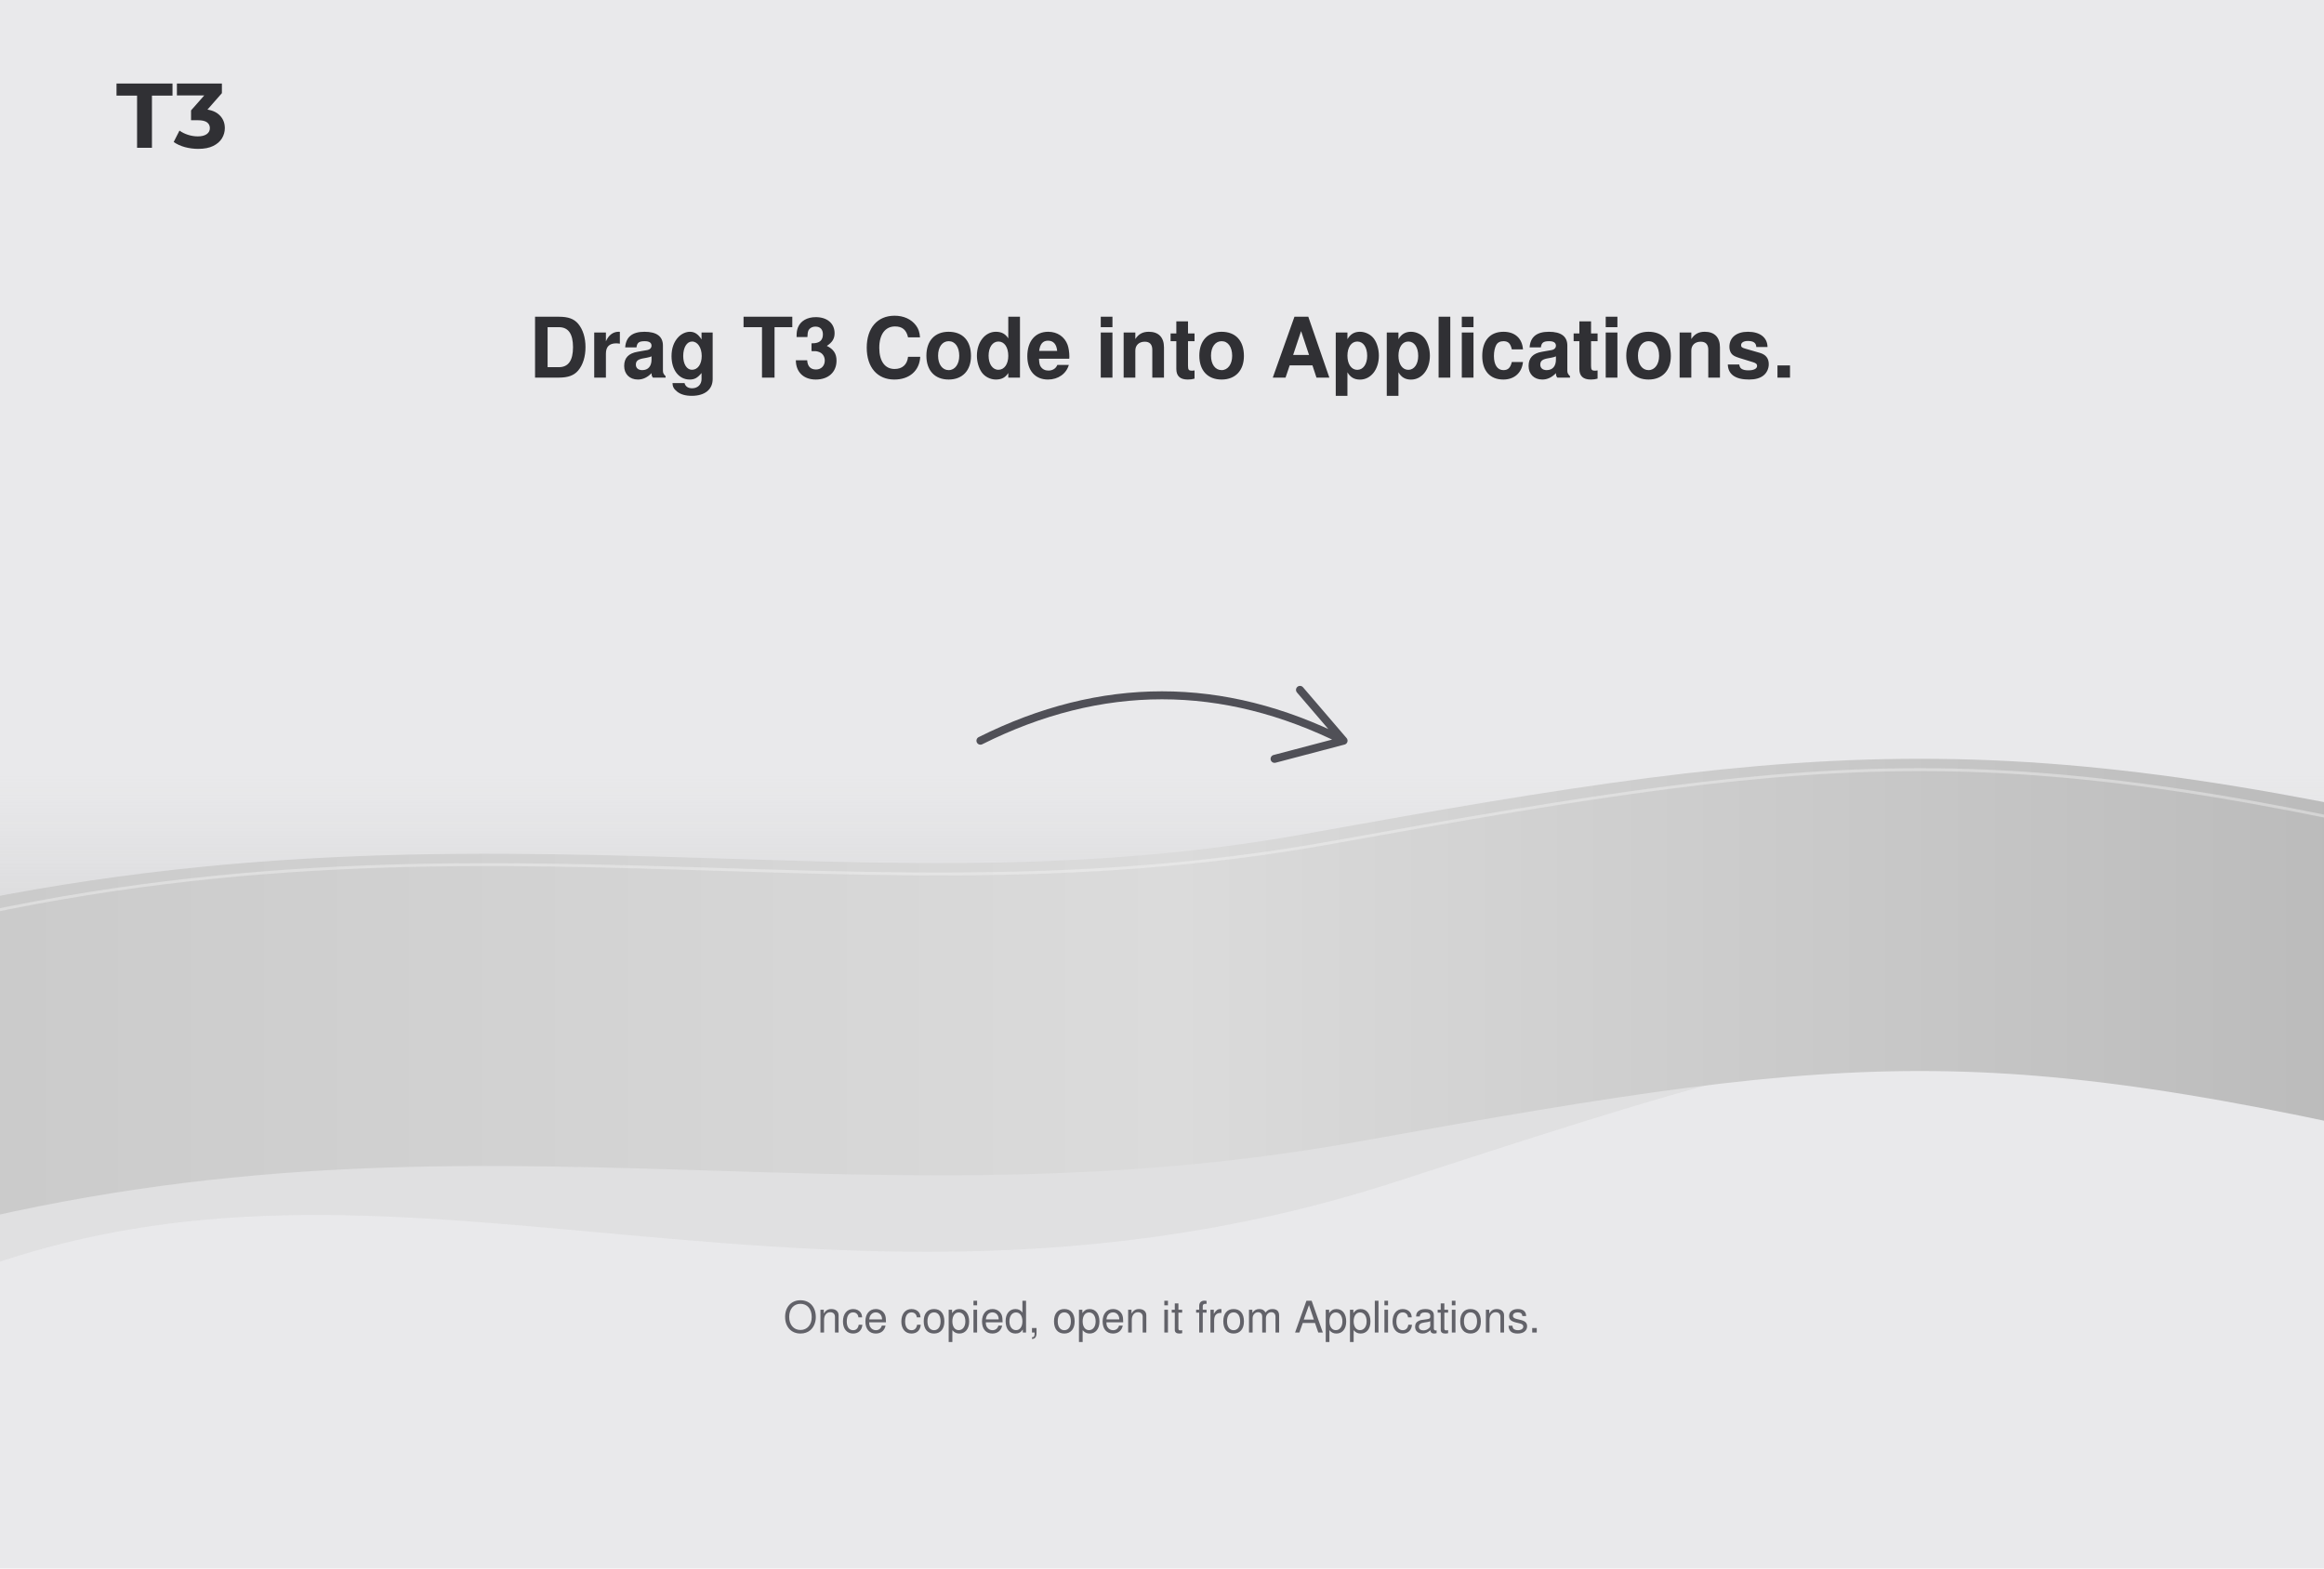
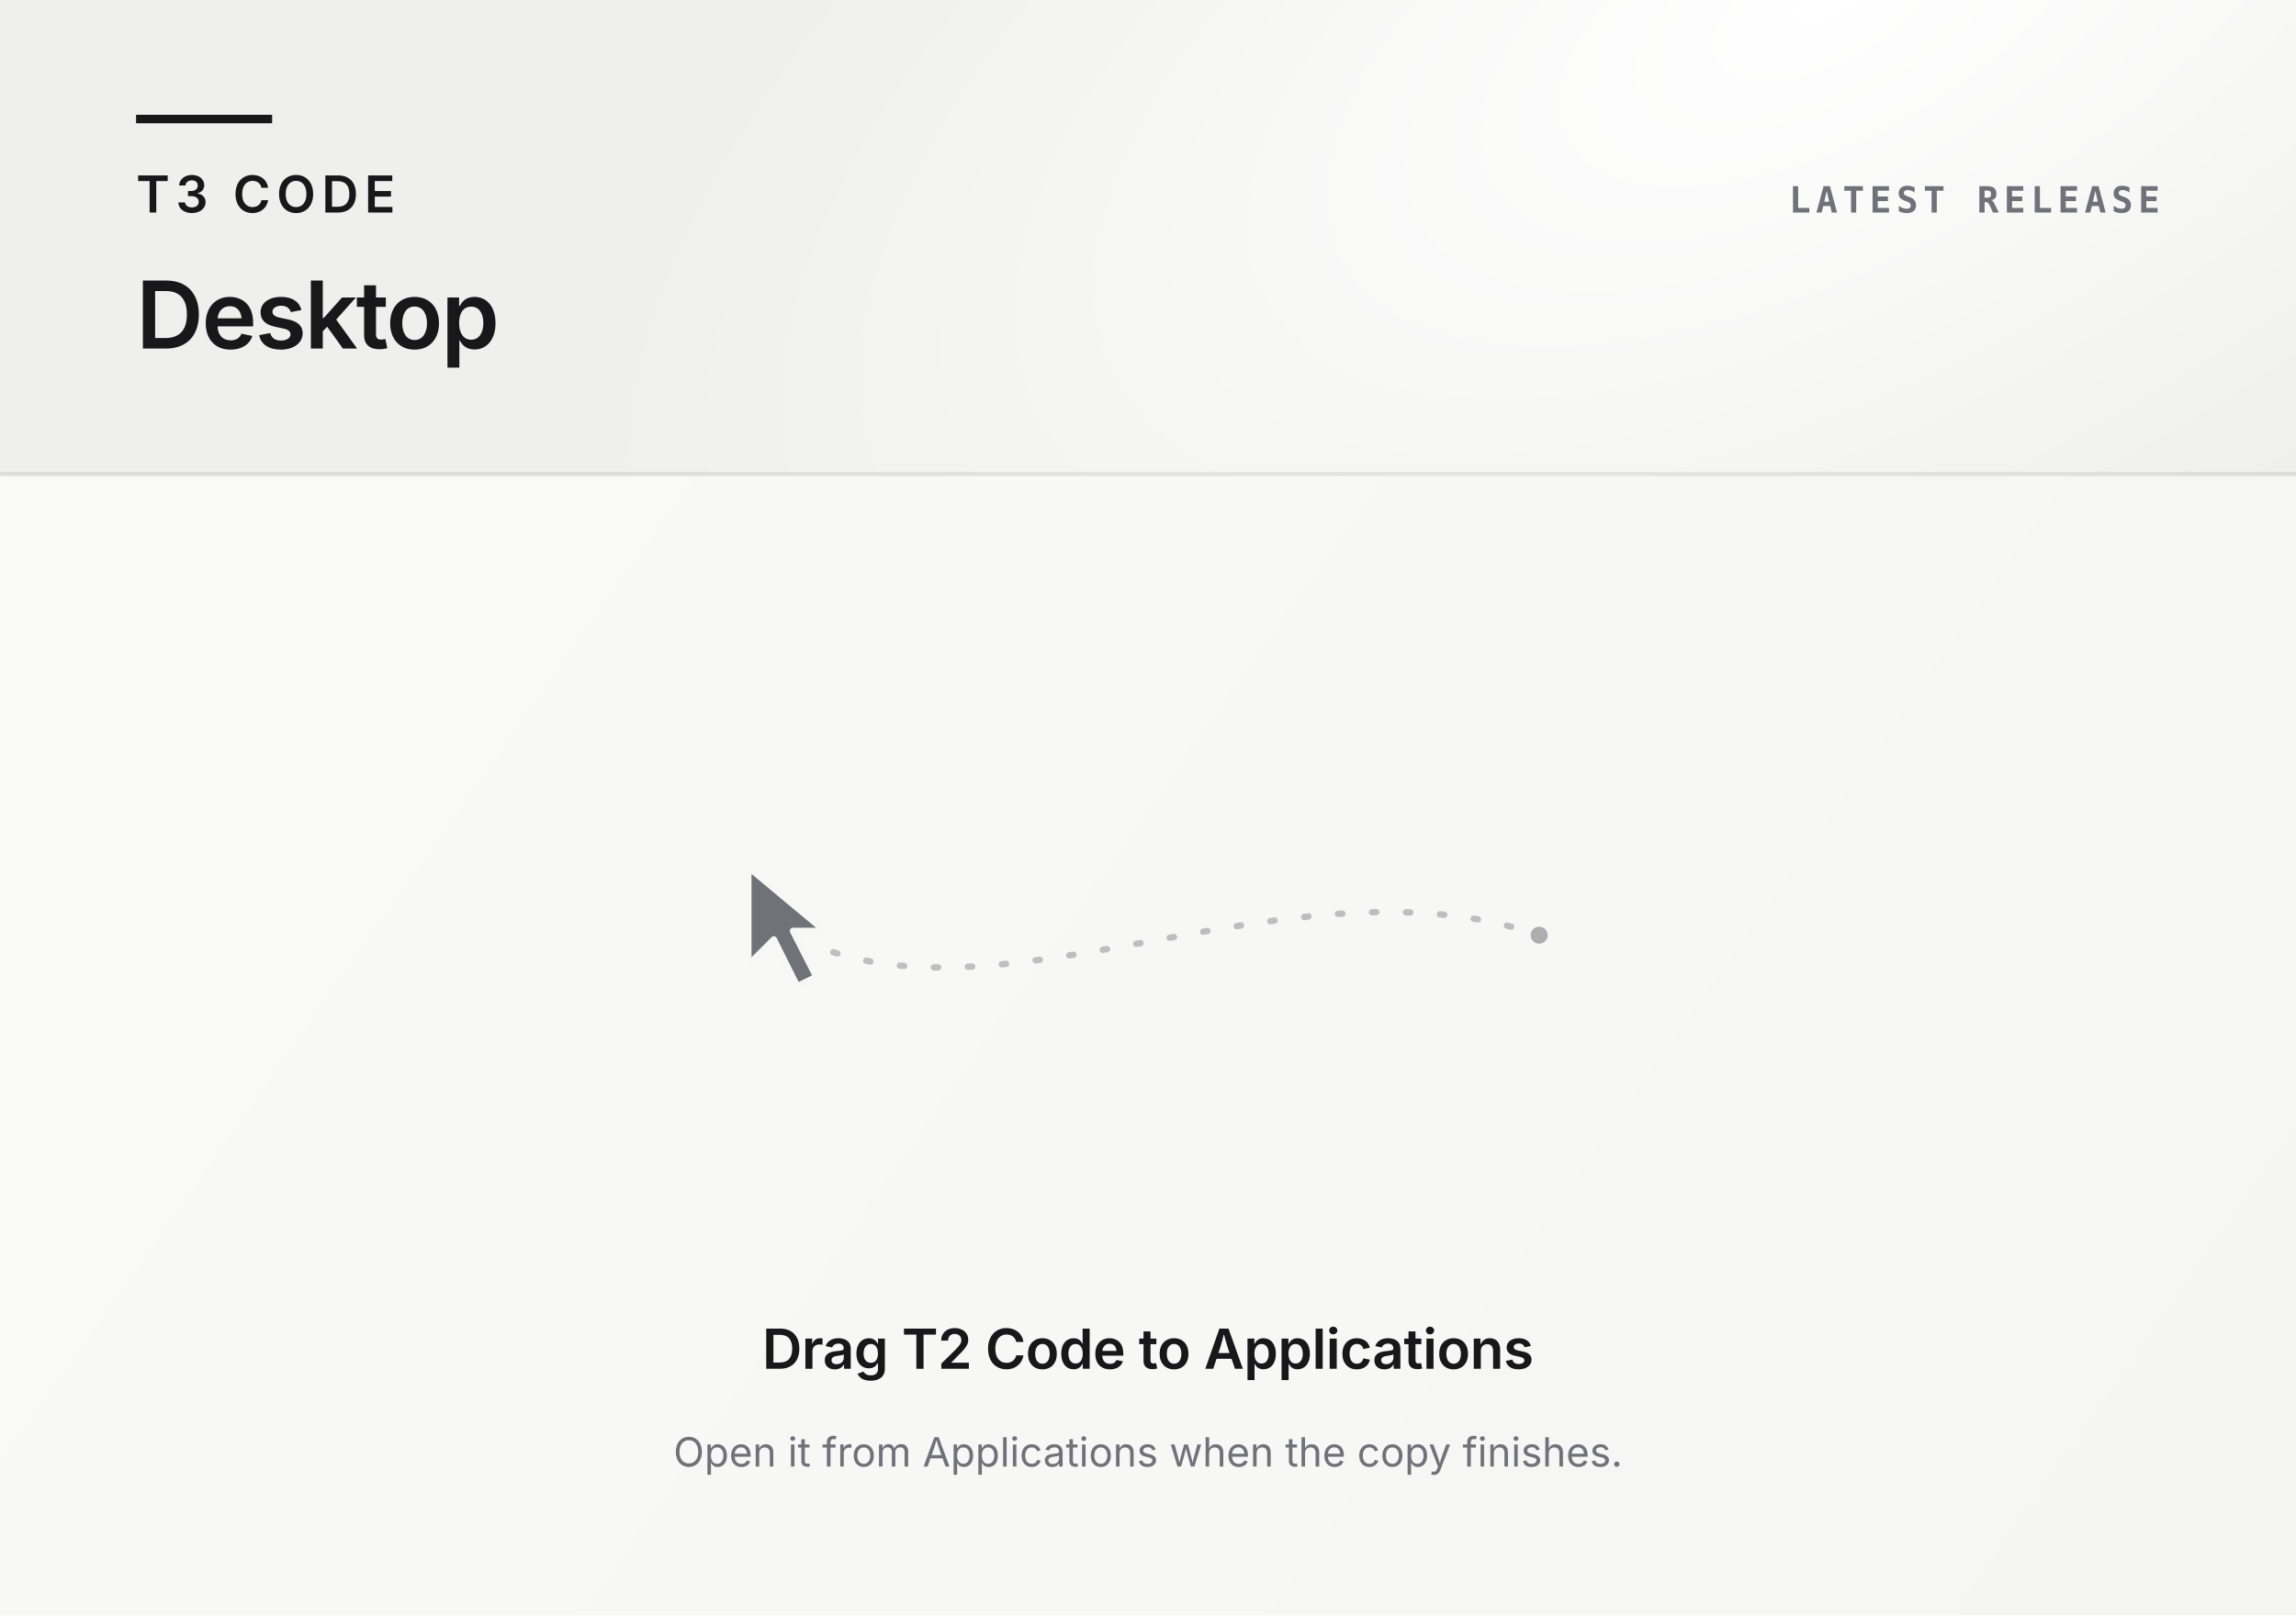
- <svg xmlns="http://www.w3.org/2000/svg" width="1280" height="864" viewBox="0 0 640 432">
+ <svg xmlns="http://www.w3.org/2000/svg" width="1080" height="760" viewBox="0 0 540 380" fill="none">
  <defs>
-     <linearGradient id="veil" x1="0" y1="0" x2="0" y2="1">
-       <stop stop-color="#B7B7B7" stop-opacity="0" />
-       <stop offset=".55" stop-color="#A5A5A5" stop-opacity=".24" />
-       <stop offset="1" stop-color="#D1D1D1" stop-opacity=".4" />
+     <linearGradient id="latest-surface" x1="0" y1="0" x2="540" y2="380" gradientUnits="userSpaceOnUse">
+       <stop stop-color="#FAFAF9" />
+       <stop offset="1" stop-color="#F5F5F4" />
    </linearGradient>
-     <linearGradient id="silk" x1="0" y1="0" x2="1" y2="0">
-       <stop stop-color="#C8C8C8" />
-       <stop offset=".5" stop-color="#DBDBDB" />
-       <stop offset="1" stop-color="#B5B5B5" />
-     </linearGradient>
+     <radialGradient id="latest-light" cx="0" cy="0" r="1" gradientUnits="userSpaceOnUse" gradientTransform="translate(430 0) rotate(152) scale(320 150)">
+       <stop stop-color="#FFFFFF" />
+       <stop offset="1" stop-color="#FFFFFF" stop-opacity="0" />
+     </radialGradient>
  </defs>
-   <rect width="640" height="432" fill="#E9E9EB" />
-   <path d="M-60 293C95 220 214 304 362 256S559 191 707 257" stroke="url(#veil)" stroke-width="146" fill="none" opacity="1" stroke-linecap="round" stroke-linejoin="round" />
-   <path d="M-60 306C113 252 223 298 367 272S553 242 707 280" stroke="url(#silk)" stroke-width="86" fill="none" opacity="1" stroke-linecap="round" stroke-linejoin="round" />
-   <path d="M-60 266C113 212 223 258 367 232S553 202 707 240" stroke="#F5F5F5" stroke-width="0.8" fill="none" opacity="0.42" stroke-linecap="round" stroke-linejoin="round" />
-   <svg x="32" y="23" width="30" height="18" viewBox="15.531 37 94.394 56.96" fill="#303034">
-     <path d="M33.451 93V47.56H15.531V37H64.331V47.56H46.411V93H33.451ZM86.725 93.96C82.832 93.96 78.965 93.453 75.125 92.44C71.285 91.373 68.032 89.88 65.365 87.96L70.405 78.04C72.539 79.587 75.019 80.813 77.845 81.72C80.672 82.627 83.525 83.08 86.405 83.08C89.659 83.08 92.219 82.44 94.085 81.16C95.952 79.88 96.885 78.12 96.885 75.88C96.885 73.747 96.059 72.067 94.405 70.84C92.752 69.613 90.085 69 86.405 69H80.485V60.44L96.085 42.76L97.525 47.4H68.165V37H107.365V45.4L91.845 63.08L85.285 59.32H89.045C95.925 59.32 101.125 60.867 104.645 63.96C108.165 67.053 109.925 71.027 109.925 75.88C109.925 79.027 109.099 81.987 107.445 84.76C105.792 87.48 103.259 89.693 99.845 91.4C96.432 93.107 92.059 93.96 86.725 93.96Z" />
-   </svg>
-   <text x="320" y="104" fill="#303034" font-family="Helvetica" font-size="23" font-weight="700" text-anchor="middle">Drag T3 Code into Applications.</text>
-   <path d="M270 204Q320 179 370 204M358 190L370 204L351 209" stroke="#505057" stroke-width="2.2" fill="none" opacity="1" stroke-linecap="round" stroke-linejoin="round" />
-   <text x="320" y="367" fill="#626269" font-family="Helvetica" font-size="12" font-weight="400" text-anchor="middle">Once copied, open it from Applications.</text>
+   <rect width="540" height="380" fill="url(#latest-surface)" />
+   <rect width="540" height="112" fill="#EFEFED" />
+   <rect width="540" height="112" fill="url(#latest-light)" />
+   <path d="M0 111.5H540" stroke="#18181B" stroke-opacity="0.08" />
+   <path d="M32 28H64" stroke="#18181B" stroke-width="2" />
+   <g font-family="-apple-system, BlinkMacSystemFont, sans-serif" fill="#18181B">
+     <text x="32" y="50" font-size="12" font-weight="600" letter-spacing="1.4">T3 CODE</text>
+     <text x="32" y="82" font-size="22" font-weight="600" letter-spacing="-0.45">Desktop</text>
+     <text x="508" y="50" text-anchor="end" font-family="ui-monospace, SFMono-Regular, Menlo, monospace" font-size="8.5" font-weight="600" letter-spacing="1.2" fill="#71717A">LATEST RELEASE</text>
+   </g>
+   <path d="M196 224C242 239 307 201 362 220" stroke="#71717A" stroke-width="1.5" stroke-linecap="round" stroke-dasharray="1 7" opacity="0.42" />
+   <circle cx="362" cy="220" r="2" fill="#71717A" opacity="0.55" />
+   <path d="M176 204V227L182 221L187.5 232L192 229.8L186.5 219H194L176 204Z" fill="#71717A" stroke="#F7F7F5" stroke-width="1.5" stroke-linejoin="round" />
+   <g font-family="-apple-system, BlinkMacSystemFont, sans-serif" text-anchor="middle">
+     <text x="270" y="322" font-size="13" font-weight="600" letter-spacing="-0.1" fill="#18181B">Drag T2 Code to Applications</text>
+     <text x="270" y="345" font-size="9.5" fill="#71717A">Open it from Applications when the copy finishes.</text>
+   </g>
</svg>
